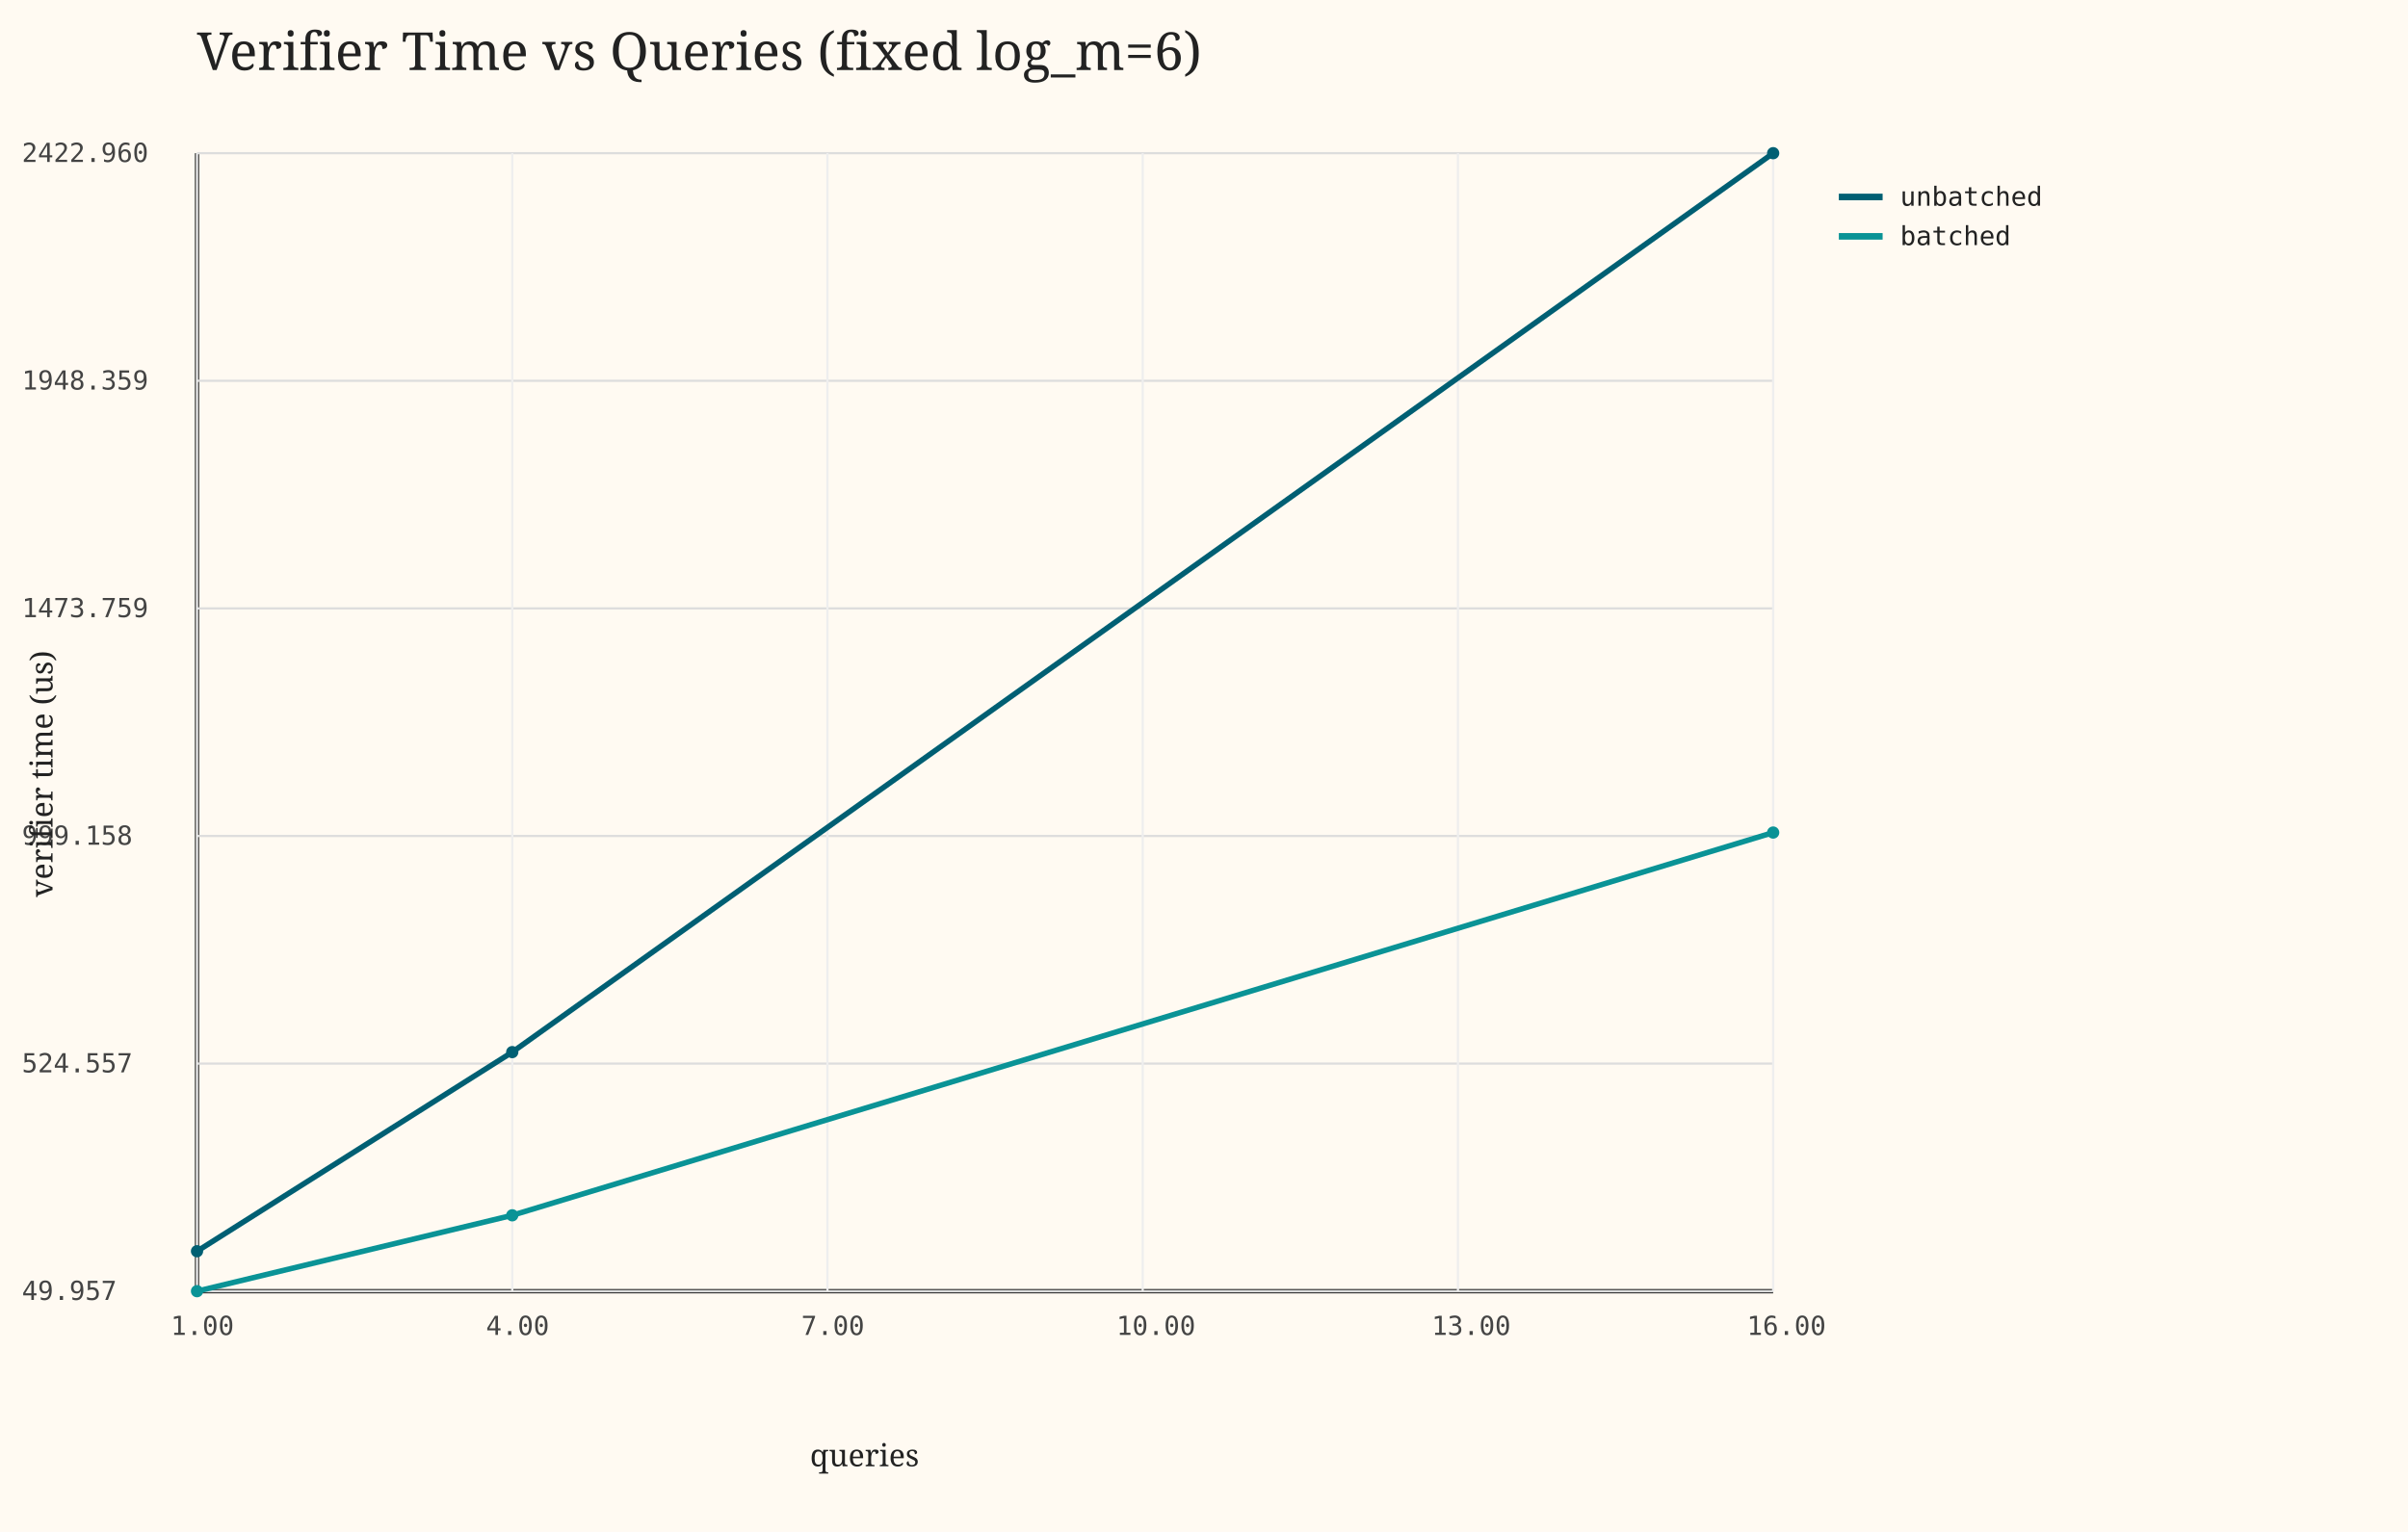
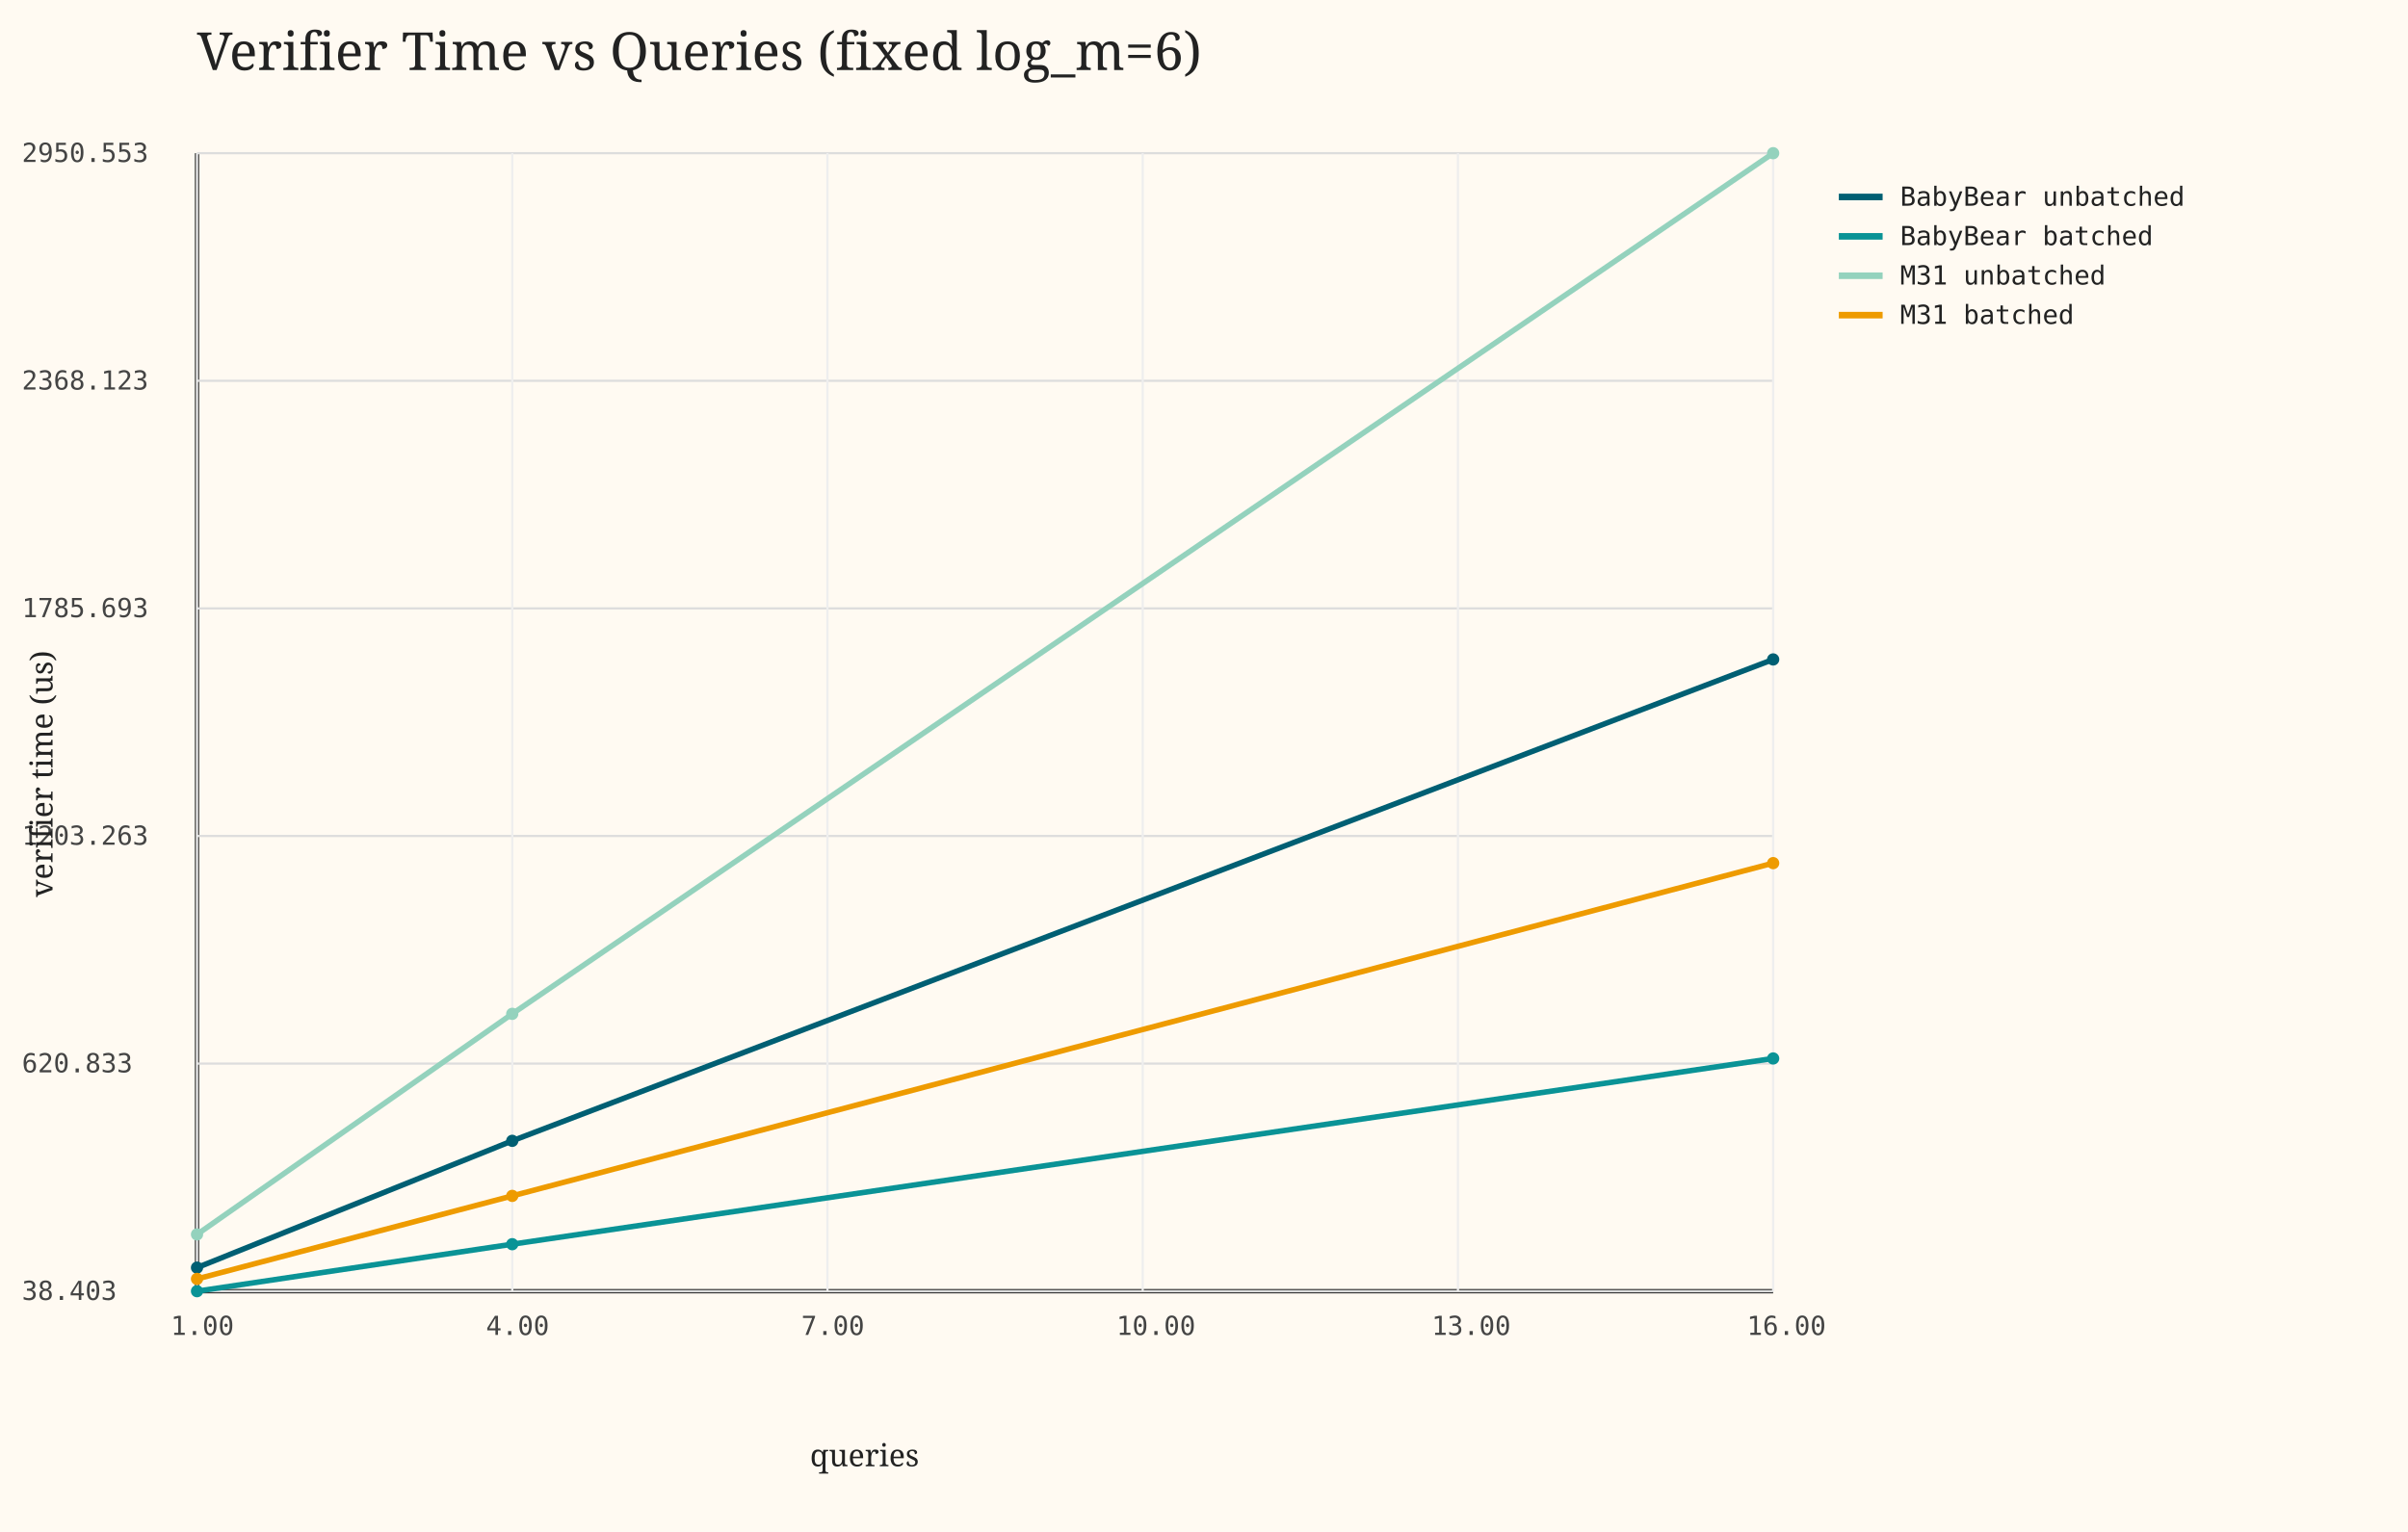
<svg xmlns="http://www.w3.org/2000/svg" width="1100" height="700" viewBox="0 0 1100 700">
  <rect x="0" y="0" width="1100" height="700" fill="#fffaf2" />
  <text x="90.0" y="32" font-size="24" fill="#222" font-family="Georgia">Verifier Time vs Queries (fixed log_m=6)</text>
  <line x1="90" y1="70" x2="90" y2="590" stroke="#333" stroke-width="2" />
  <line x1="90" y1="590" x2="810" y2="590" stroke="#333" stroke-width="2" />
  <line x1="90" y1="590.00" x2="810" y2="590.00" stroke="#ddd" stroke-width="1" />
-   <text x="10" y="594.00" font-size="12" fill="#444" font-family="monospace">49.957</text>
+   <text x="10" y="594.00" font-size="12" fill="#444" font-family="monospace">38.403</text>
  <line x1="90" y1="486.00" x2="810" y2="486.00" stroke="#ddd" stroke-width="1" />
-   <text x="10" y="490.00" font-size="12" fill="#444" font-family="monospace">524.557</text>
+   <text x="10" y="490.00" font-size="12" fill="#444" font-family="monospace">620.833</text>
  <line x1="90" y1="382.00" x2="810" y2="382.00" stroke="#ddd" stroke-width="1" />
-   <text x="10" y="386.00" font-size="12" fill="#444" font-family="monospace">999.158</text>
+   <text x="10" y="386.00" font-size="12" fill="#444" font-family="monospace">1203.263</text>
  <line x1="90" y1="278.00" x2="810" y2="278.00" stroke="#ddd" stroke-width="1" />
-   <text x="10" y="282.00" font-size="12" fill="#444" font-family="monospace">1473.759</text>
+   <text x="10" y="282.00" font-size="12" fill="#444" font-family="monospace">1785.693</text>
  <line x1="90" y1="174.00" x2="810" y2="174.00" stroke="#ddd" stroke-width="1" />
-   <text x="10" y="178.00" font-size="12" fill="#444" font-family="monospace">1948.359</text>
+   <text x="10" y="178.00" font-size="12" fill="#444" font-family="monospace">2368.123</text>
  <line x1="90" y1="70.00" x2="810" y2="70.00" stroke="#ddd" stroke-width="1" />
-   <text x="10" y="74.00" font-size="12" fill="#444" font-family="monospace">2422.960</text>
+   <text x="10" y="74.00" font-size="12" fill="#444" font-family="monospace">2950.553</text>
  <line x1="90.00" y1="70" x2="90.00" y2="590" stroke="#eee" stroke-width="1" />
  <text x="78.00" y="610" font-size="12" fill="#444" font-family="monospace">1.00</text>
  <line x1="234.00" y1="70" x2="234.00" y2="590" stroke="#eee" stroke-width="1" />
  <text x="222.00" y="610" font-size="12" fill="#444" font-family="monospace">4.00</text>
  <line x1="378.00" y1="70" x2="378.00" y2="590" stroke="#eee" stroke-width="1" />
  <text x="366.00" y="610" font-size="12" fill="#444" font-family="monospace">7.00</text>
  <line x1="522.00" y1="70" x2="522.00" y2="590" stroke="#eee" stroke-width="1" />
  <text x="510.00" y="610" font-size="12" fill="#444" font-family="monospace">10.00</text>
  <line x1="666.00" y1="70" x2="666.00" y2="590" stroke="#eee" stroke-width="1" />
  <text x="654.00" y="610" font-size="12" fill="#444" font-family="monospace">13.00</text>
  <line x1="810.00" y1="70" x2="810.00" y2="590" stroke="#eee" stroke-width="1" />
  <text x="798.00" y="610" font-size="12" fill="#444" font-family="monospace">16.00</text>
-   <path d="M 90.00 571.74 L 234.00 480.76 L 810.00 70.00" stroke="#005f73" stroke-width="2.5" fill="none" />
-   <circle cx="90.00" cy="571.74" r="2.8" fill="#005f73" />
-   <circle cx="234.00" cy="480.76" r="2.8" fill="#005f73" />
-   <circle cx="810.00" cy="70.00" r="2.8" fill="#005f73" />
-   <path d="M 90.00 590.00 L 234.00 555.33 L 810.00 380.43" stroke="#0a9396" stroke-width="2.5" fill="none" />
+   <path d="M 90.00 579.24 L 234.00 521.30 L 810.00 301.33" stroke="#005f73" stroke-width="2.5" fill="none" />
+   <circle cx="90.00" cy="579.24" r="2.8" fill="#005f73" />
+   <circle cx="234.00" cy="521.30" r="2.8" fill="#005f73" />
+   <circle cx="810.00" cy="301.33" r="2.8" fill="#005f73" />
+   <path d="M 90.00 590.00 L 234.00 568.53 L 810.00 483.66" stroke="#0a9396" stroke-width="2.5" fill="none" />
  <circle cx="90.00" cy="590.00" r="2.8" fill="#0a9396" />
-   <circle cx="234.00" cy="555.33" r="2.8" fill="#0a9396" />
-   <circle cx="810.00" cy="380.43" r="2.8" fill="#0a9396" />
+   <circle cx="234.00" cy="568.53" r="2.8" fill="#0a9396" />
+   <circle cx="810.00" cy="483.66" r="2.8" fill="#0a9396" />
+   <path d="M 90.00 564.06 L 234.00 463.27 L 810.00 70.00" stroke="#94d2bd" stroke-width="2.5" fill="none" />
+   <circle cx="90.00" cy="564.06" r="2.8" fill="#94d2bd" />
+   <circle cx="234.00" cy="463.27" r="2.8" fill="#94d2bd" />
+   <circle cx="810.00" cy="70.00" r="2.8" fill="#94d2bd" />
+   <path d="M 90.00 584.39 L 234.00 546.46 L 810.00 394.40" stroke="#ee9b00" stroke-width="2.5" fill="none" />
+   <circle cx="90.00" cy="584.39" r="2.8" fill="#ee9b00" />
+   <circle cx="234.00" cy="546.46" r="2.8" fill="#ee9b00" />
+   <circle cx="810.00" cy="394.40" r="2.8" fill="#ee9b00" />
  <line x1="840" y1="90" x2="860" y2="90" stroke="#005f73" stroke-width="3" />
-   <text x="868" y="94" font-size="12" fill="#222" font-family="monospace">unbatched</text>
+   <text x="868" y="94" font-size="12" fill="#222" font-family="monospace">BabyBear unbatched</text>
  <line x1="840" y1="108" x2="860" y2="108" stroke="#0a9396" stroke-width="3" />
-   <text x="868" y="112" font-size="12" fill="#222" font-family="monospace">batched</text>
+   <text x="868" y="112" font-size="12" fill="#222" font-family="monospace">BabyBear batched</text>
+   <line x1="840" y1="126" x2="860" y2="126" stroke="#94d2bd" stroke-width="3" />
+   <text x="868" y="130" font-size="12" fill="#222" font-family="monospace">M31 unbatched</text>
+   <line x1="840" y1="144" x2="860" y2="144" stroke="#ee9b00" stroke-width="3" />
+   <text x="868" y="148" font-size="12" fill="#222" font-family="monospace">M31 batched</text>
  <text x="370" y="670" font-size="14" fill="#222" font-family="Georgia">queries</text>
  <text transform="translate(24,410) rotate(-90)" font-size="14" fill="#222" font-family="Georgia">verifier time (us)</text>
</svg>
